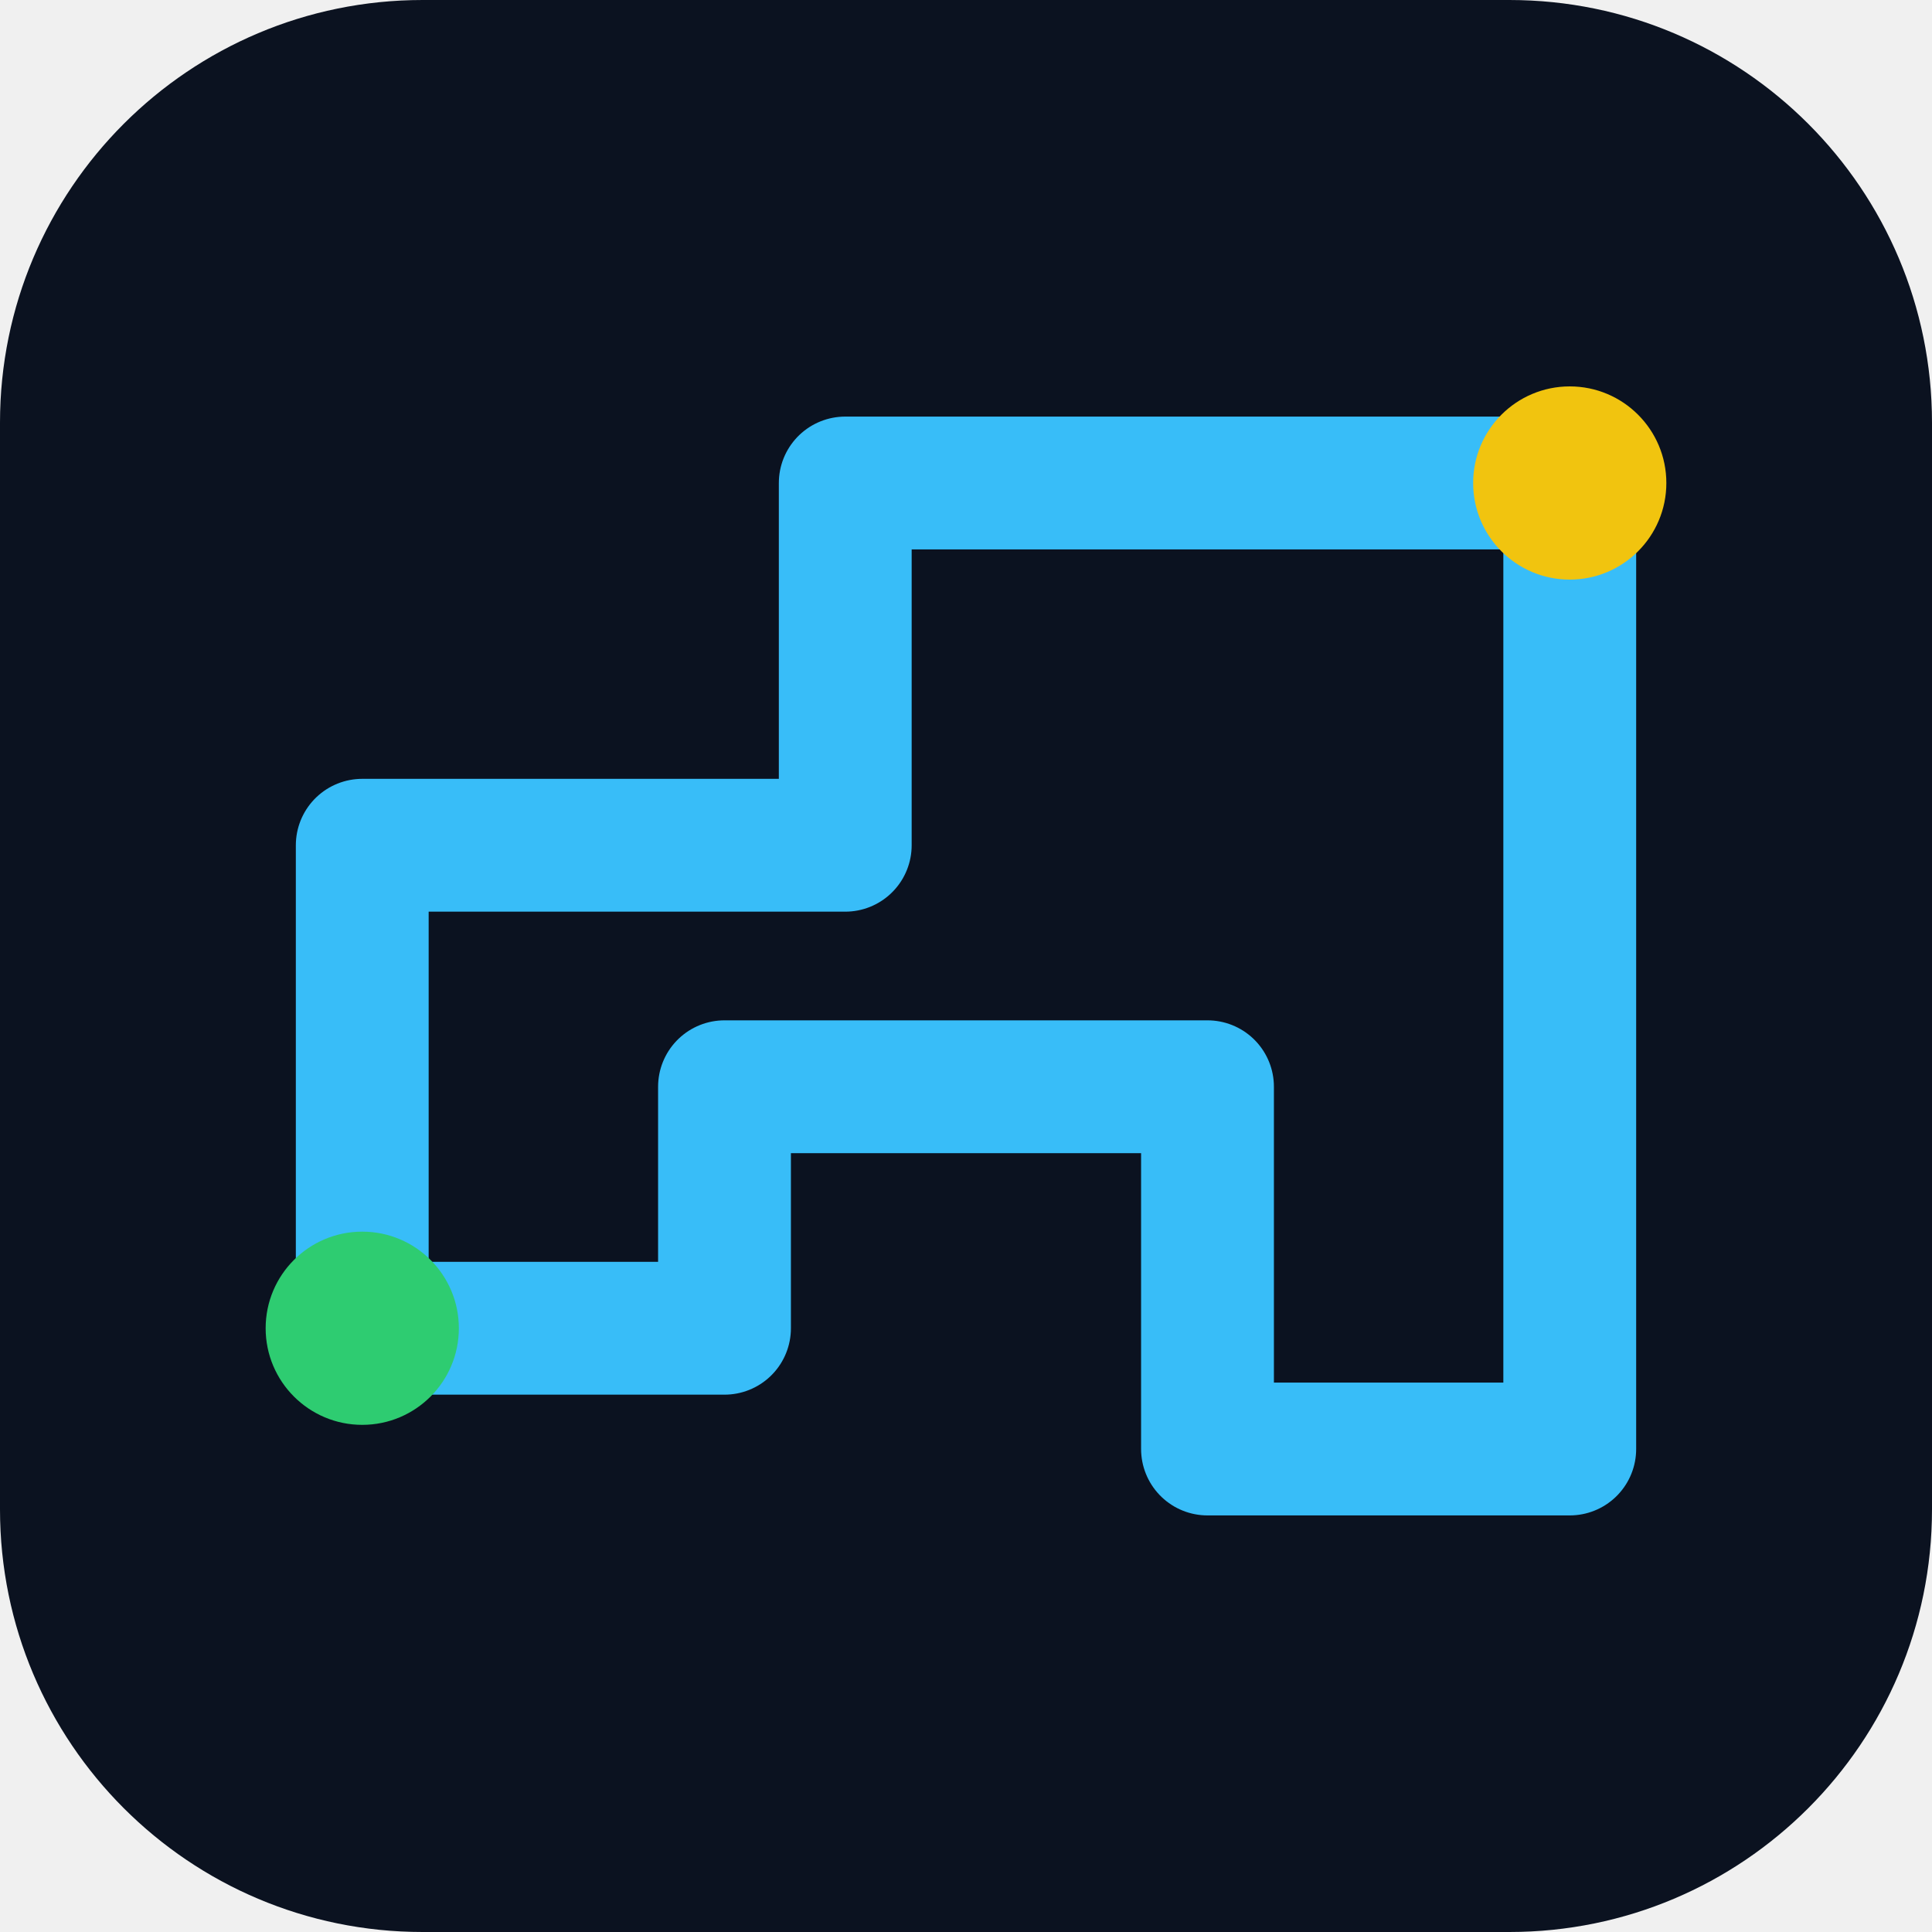
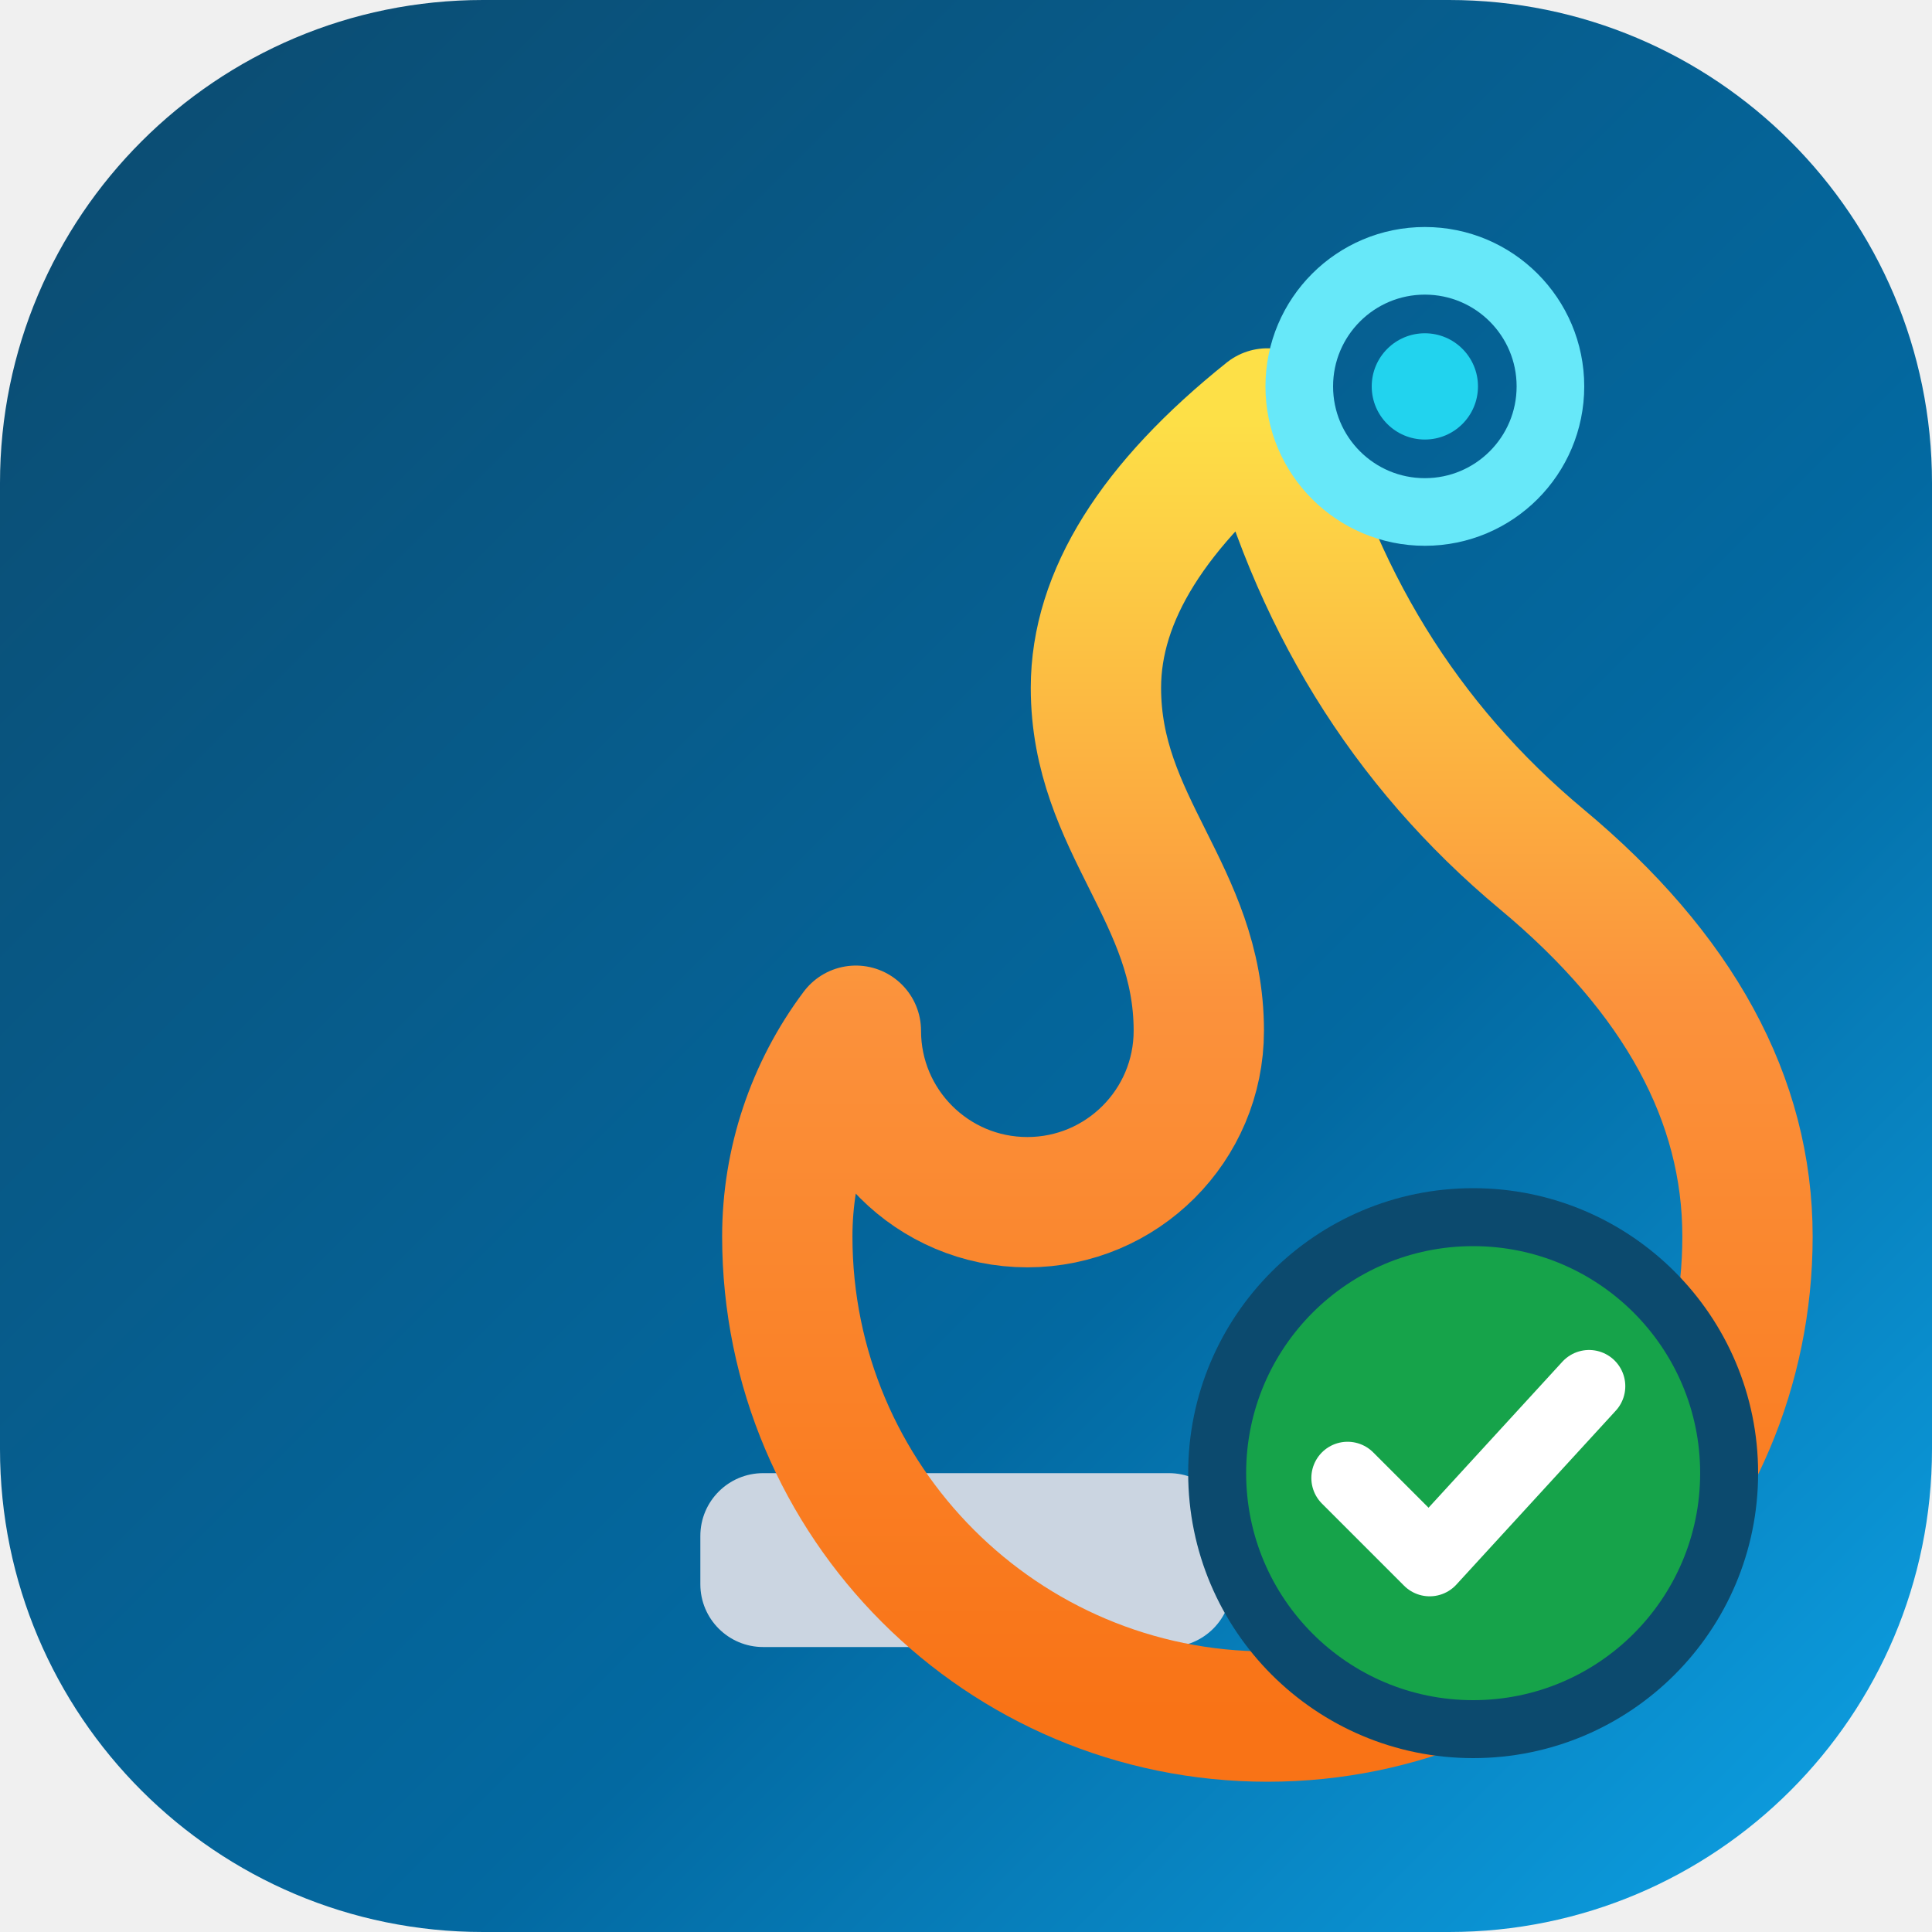
- <svg xmlns="http://www.w3.org/2000/svg" viewBox="0 0 32 32">
-   <rect width="32" height="32" rx="7" fill="#0b1220" />
-   <path d="M6 22 L6 14 L14 14 L14 8 L26 8 L26 24 L20 24 L20 18 L12 18 L12 22 Z" fill="none" stroke="#38bdf8" stroke-width="2.2" stroke-linejoin="round" />
-   <circle cx="6" cy="22" r="1.6" fill="#2ecc71" />
-   <circle cx="26" cy="8" r="1.6" fill="#f1c40f" />
+ <svg xmlns="http://www.w3.org/2000/svg" viewBox="0 0 40 40">
+   <defs>
+     <linearGradient id="logoBg" x1="0" y1="0" x2="1" y2="1">
+       <stop offset="0%" stop-color="#0c4a6e" />
+       <stop offset="62%" stop-color="#0369a1" />
+       <stop offset="100%" stop-color="#0ea5e9" />
+     </linearGradient>
+     <linearGradient id="logoFlame" x1="0.5" y1="1" x2="0.5" y2="0">
+       <stop offset="0%" stop-color="#f97316" />
+       <stop offset="55%" stop-color="#fb923c" />
+       <stop offset="100%" stop-color="#fde047" />
+     </linearGradient>
+   </defs>
+   <rect width="40" height="40" rx="10" fill="url(#logoBg)" />
+   <rect x="14.5" y="30.5" width="11" height="3.6" rx="1.3" fill="#cbd5e1" />
+   <g transform="translate(9.2,4.3) scale(1.42)">
+     <path d="M12 3q1 4 4 6.5t3 5.5a1 1 0 0 1-14 0 5 5 0 0 1 1-3 1 1 0 0 0 5 0c0-2-1.5-3-1.5-5q0-2 2.5-4" fill="none" stroke="url(#logoFlame)" stroke-width="1.9" stroke-linecap="round" stroke-linejoin="round" />
+   </g>
+   <circle cx="29.5" cy="8" r="2.6" fill="none" stroke="#67e8f9" stroke-width="1.4" />
+   <circle cx="29.5" cy="8" r="1.1" fill="#22d3ee" />
+   <circle cx="30.5" cy="30.5" r="5.3" fill="#16a34a" stroke="#0c4a6e" stroke-width="1.2" />
+   <path d="M27.9 30.6l1.7 1.7 3.3-3.6" fill="none" stroke="#ffffff" stroke-width="1.5" stroke-linecap="round" stroke-linejoin="round" />
</svg>
